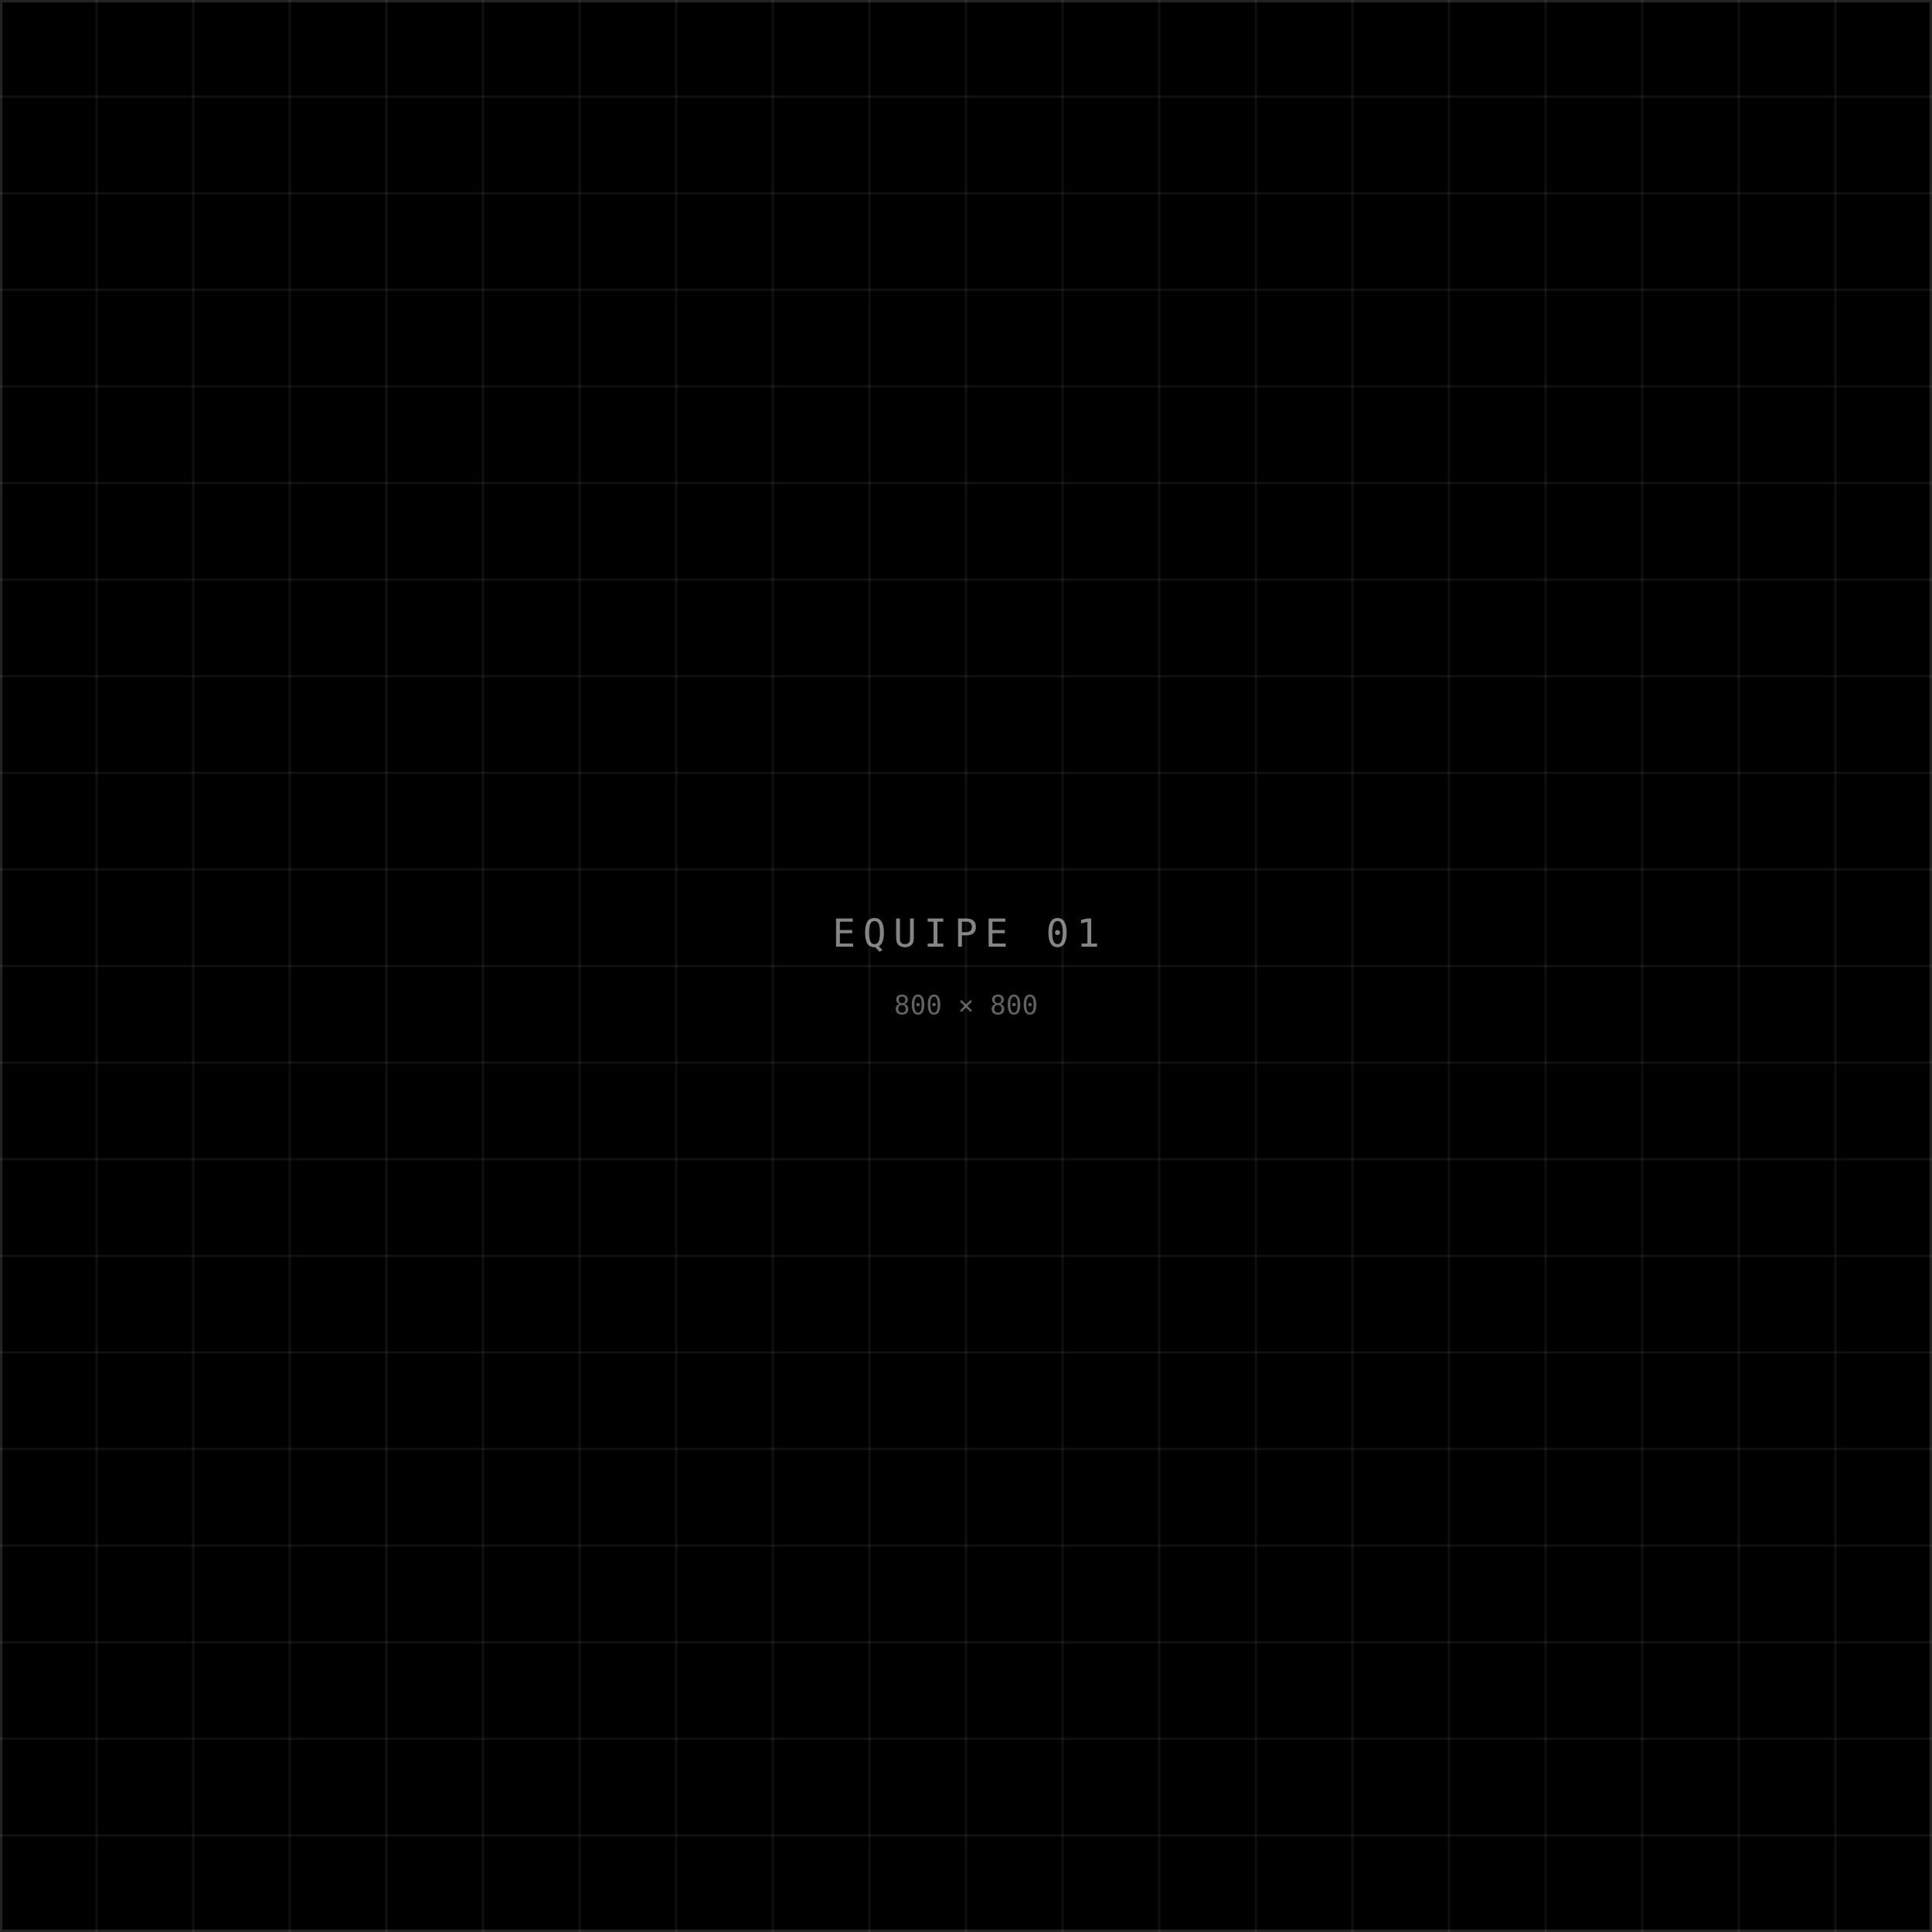
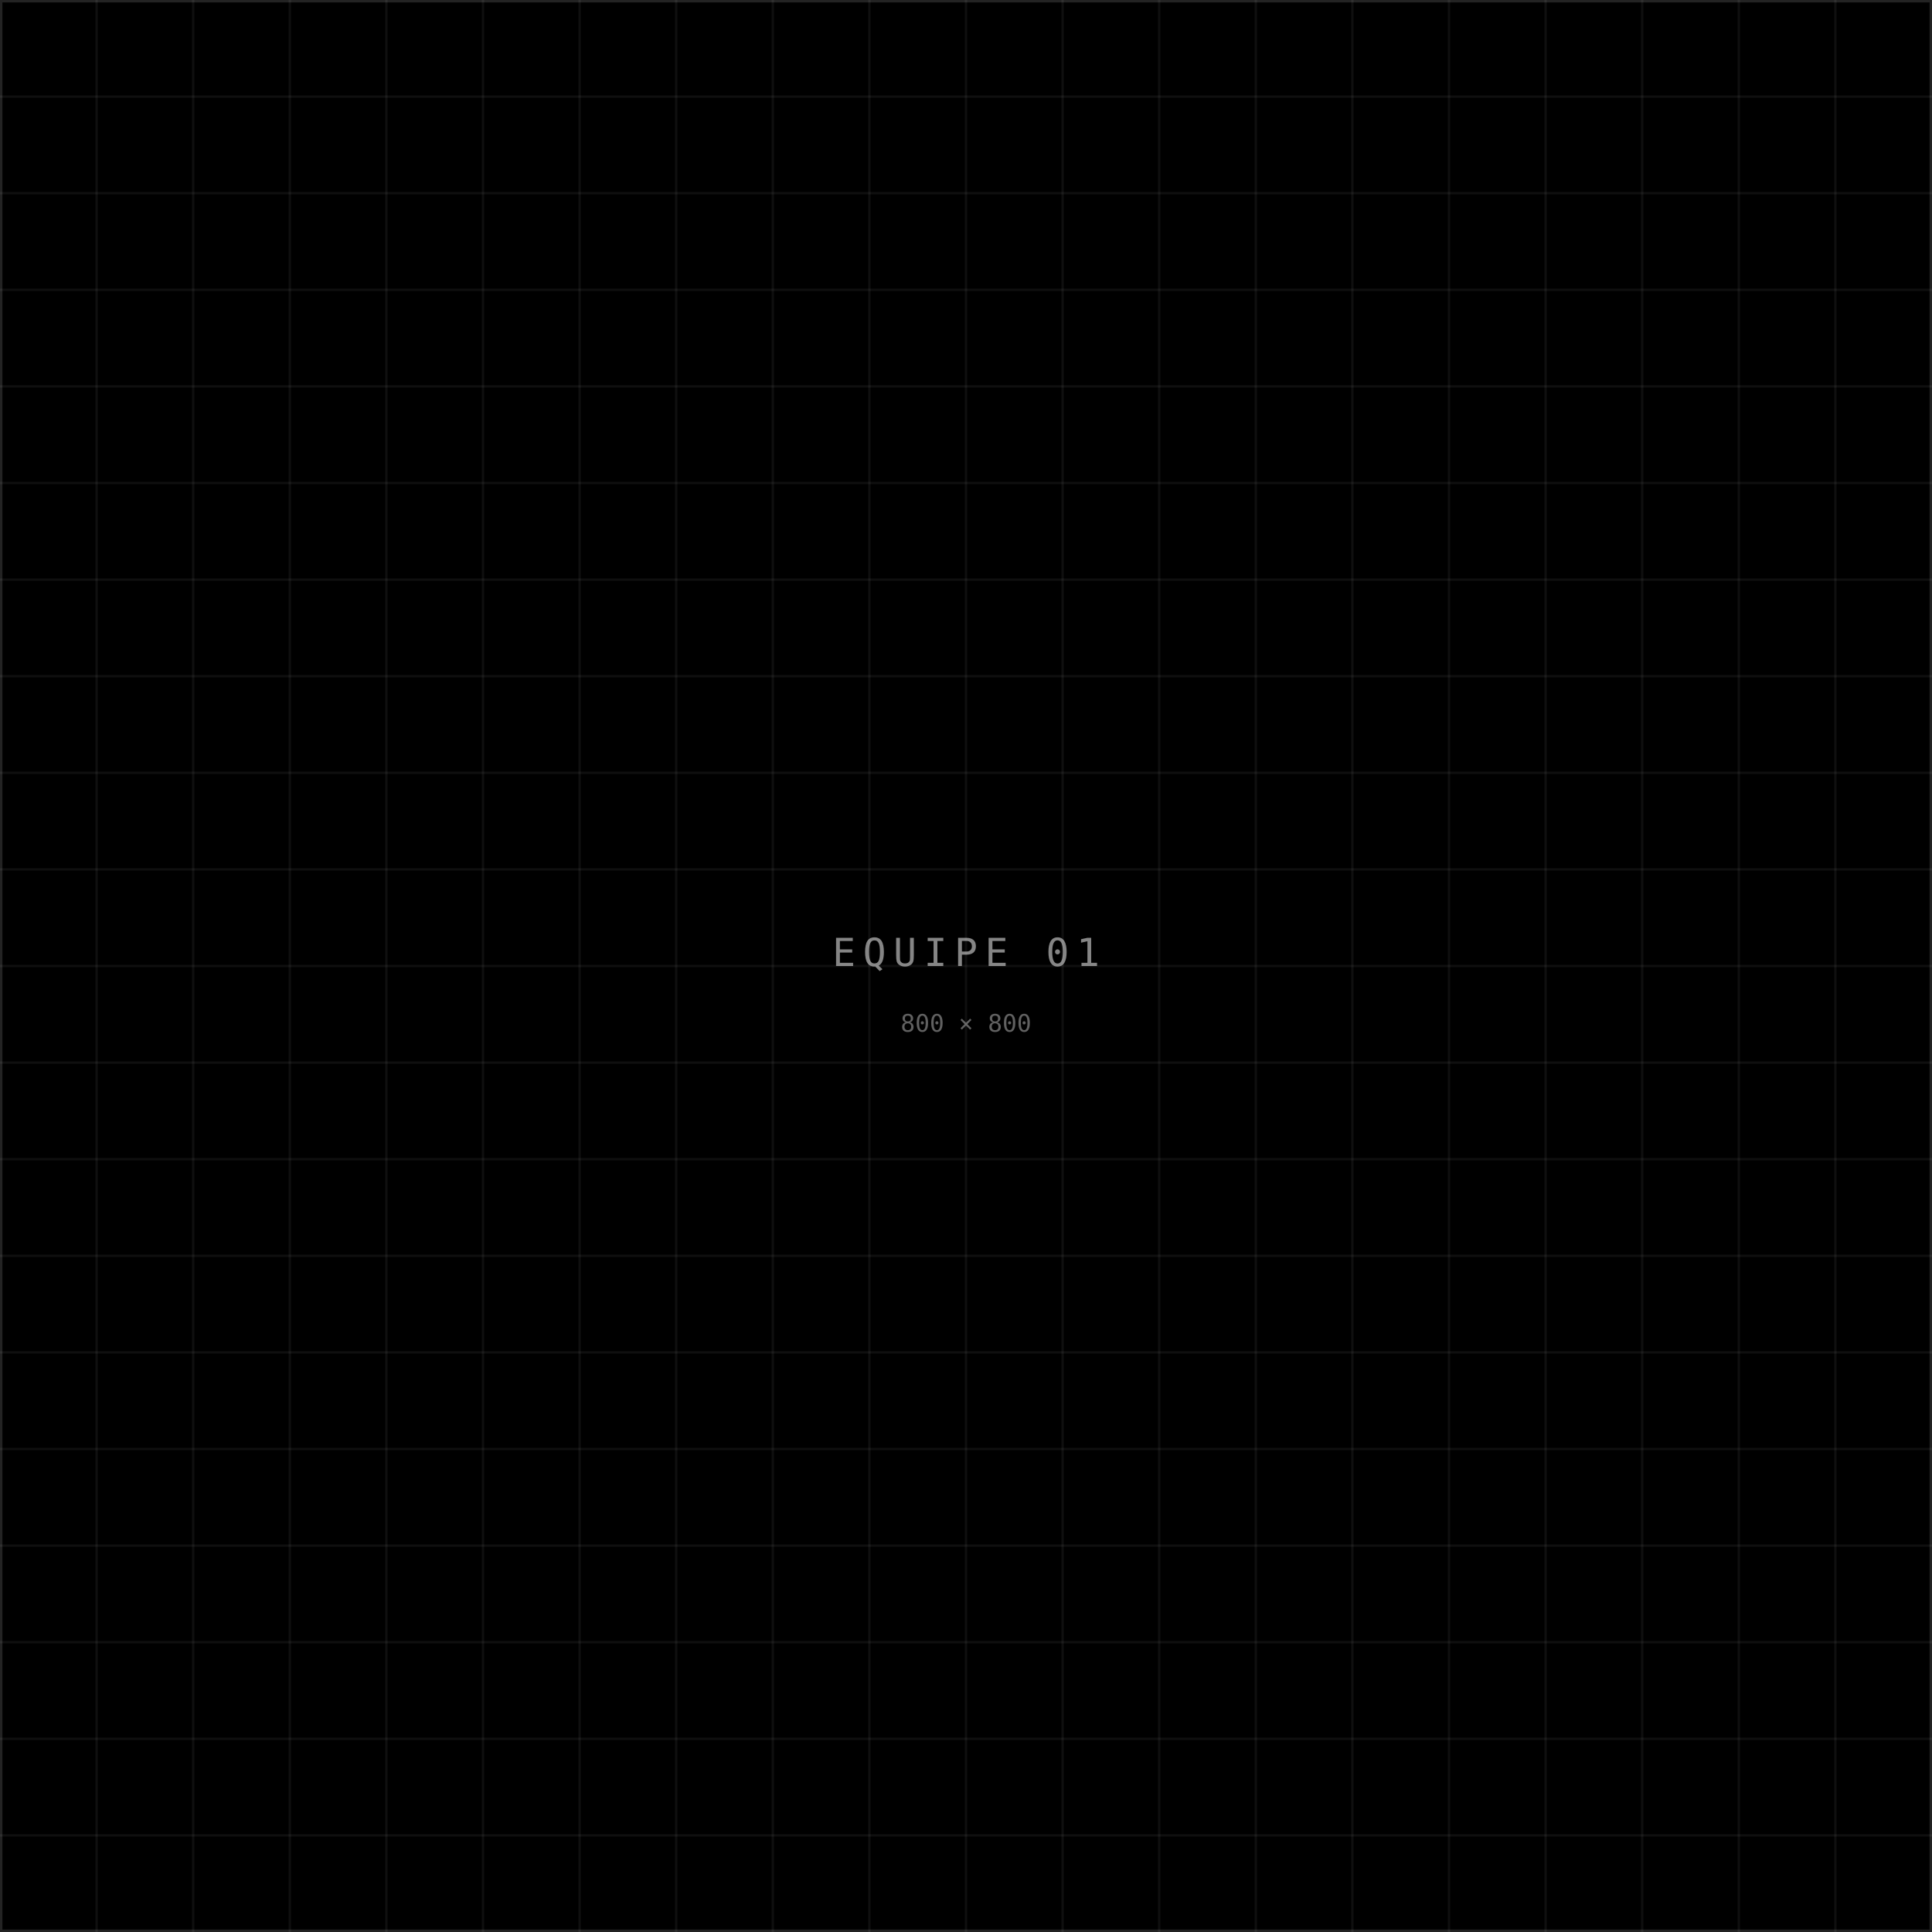
<svg xmlns="http://www.w3.org/2000/svg" width="800" height="800" viewBox="0 0 800 800">
  <rect width="800" height="800" fill="#000" />
  <g stroke="rgba(255,255,255,0.06)" stroke-width="1">
    <line x1="40" y1="0" x2="40" y2="800" />
    <line x1="80" y1="0" x2="80" y2="800" />
    <line x1="120" y1="0" x2="120" y2="800" />
    <line x1="160" y1="0" x2="160" y2="800" />
    <line x1="200" y1="0" x2="200" y2="800" />
    <line x1="240" y1="0" x2="240" y2="800" />
    <line x1="280" y1="0" x2="280" y2="800" />
    <line x1="320" y1="0" x2="320" y2="800" />
    <line x1="360" y1="0" x2="360" y2="800" />
    <line x1="400" y1="0" x2="400" y2="800" />
    <line x1="440" y1="0" x2="440" y2="800" />
    <line x1="480" y1="0" x2="480" y2="800" />
    <line x1="520" y1="0" x2="520" y2="800" />
    <line x1="560" y1="0" x2="560" y2="800" />
    <line x1="600" y1="0" x2="600" y2="800" />
    <line x1="640" y1="0" x2="640" y2="800" />
    <line x1="680" y1="0" x2="680" y2="800" />
    <line x1="720" y1="0" x2="720" y2="800" />
    <line x1="760" y1="0" x2="760" y2="800" />
    <line x1="0" y1="40" x2="800" y2="40" />
    <line x1="0" y1="80" x2="800" y2="80" />
    <line x1="0" y1="120" x2="800" y2="120" />
    <line x1="0" y1="160" x2="800" y2="160" />
    <line x1="0" y1="200" x2="800" y2="200" />
    <line x1="0" y1="240" x2="800" y2="240" />
    <line x1="0" y1="280" x2="800" y2="280" />
    <line x1="0" y1="320" x2="800" y2="320" />
    <line x1="0" y1="360" x2="800" y2="360" />
    <line x1="0" y1="400" x2="800" y2="400" />
    <line x1="0" y1="440" x2="800" y2="440" />
    <line x1="0" y1="480" x2="800" y2="480" />
    <line x1="0" y1="520" x2="800" y2="520" />
    <line x1="0" y1="560" x2="800" y2="560" />
    <line x1="0" y1="600" x2="800" y2="600" />
    <line x1="0" y1="640" x2="800" y2="640" />
    <line x1="0" y1="680" x2="800" y2="680" />
    <line x1="0" y1="720" x2="800" y2="720" />
    <line x1="0" y1="760" x2="800" y2="760" />
  </g>
  <rect x="0.5" y="0.5" width="799" height="799" fill="none" stroke="rgba(255,255,255,0.14)" />
-   <text x="400.0" y="392.0" fill="rgba(255,255,255,0.52)" font-family="monospace" font-size="16" letter-spacing="3" text-anchor="middle">EQUIPE 01</text>
-   <text x="400.0" y="420.0" fill="rgba(255,255,255,0.38)" font-family="monospace" font-size="11" text-anchor="middle">800 × 800</text>
+   <text x="400.0" y="400.0" fill="rgba(255,255,255,0.52)" font-family="monospace" font-size="16" letter-spacing="3" text-anchor="middle">EQUIPE 01</text>
+   <text x="400.0" y="427.2" fill="rgba(255,255,255,0.38)" font-family="monospace" font-size="10" text-anchor="middle">800 × 800</text>
</svg>
